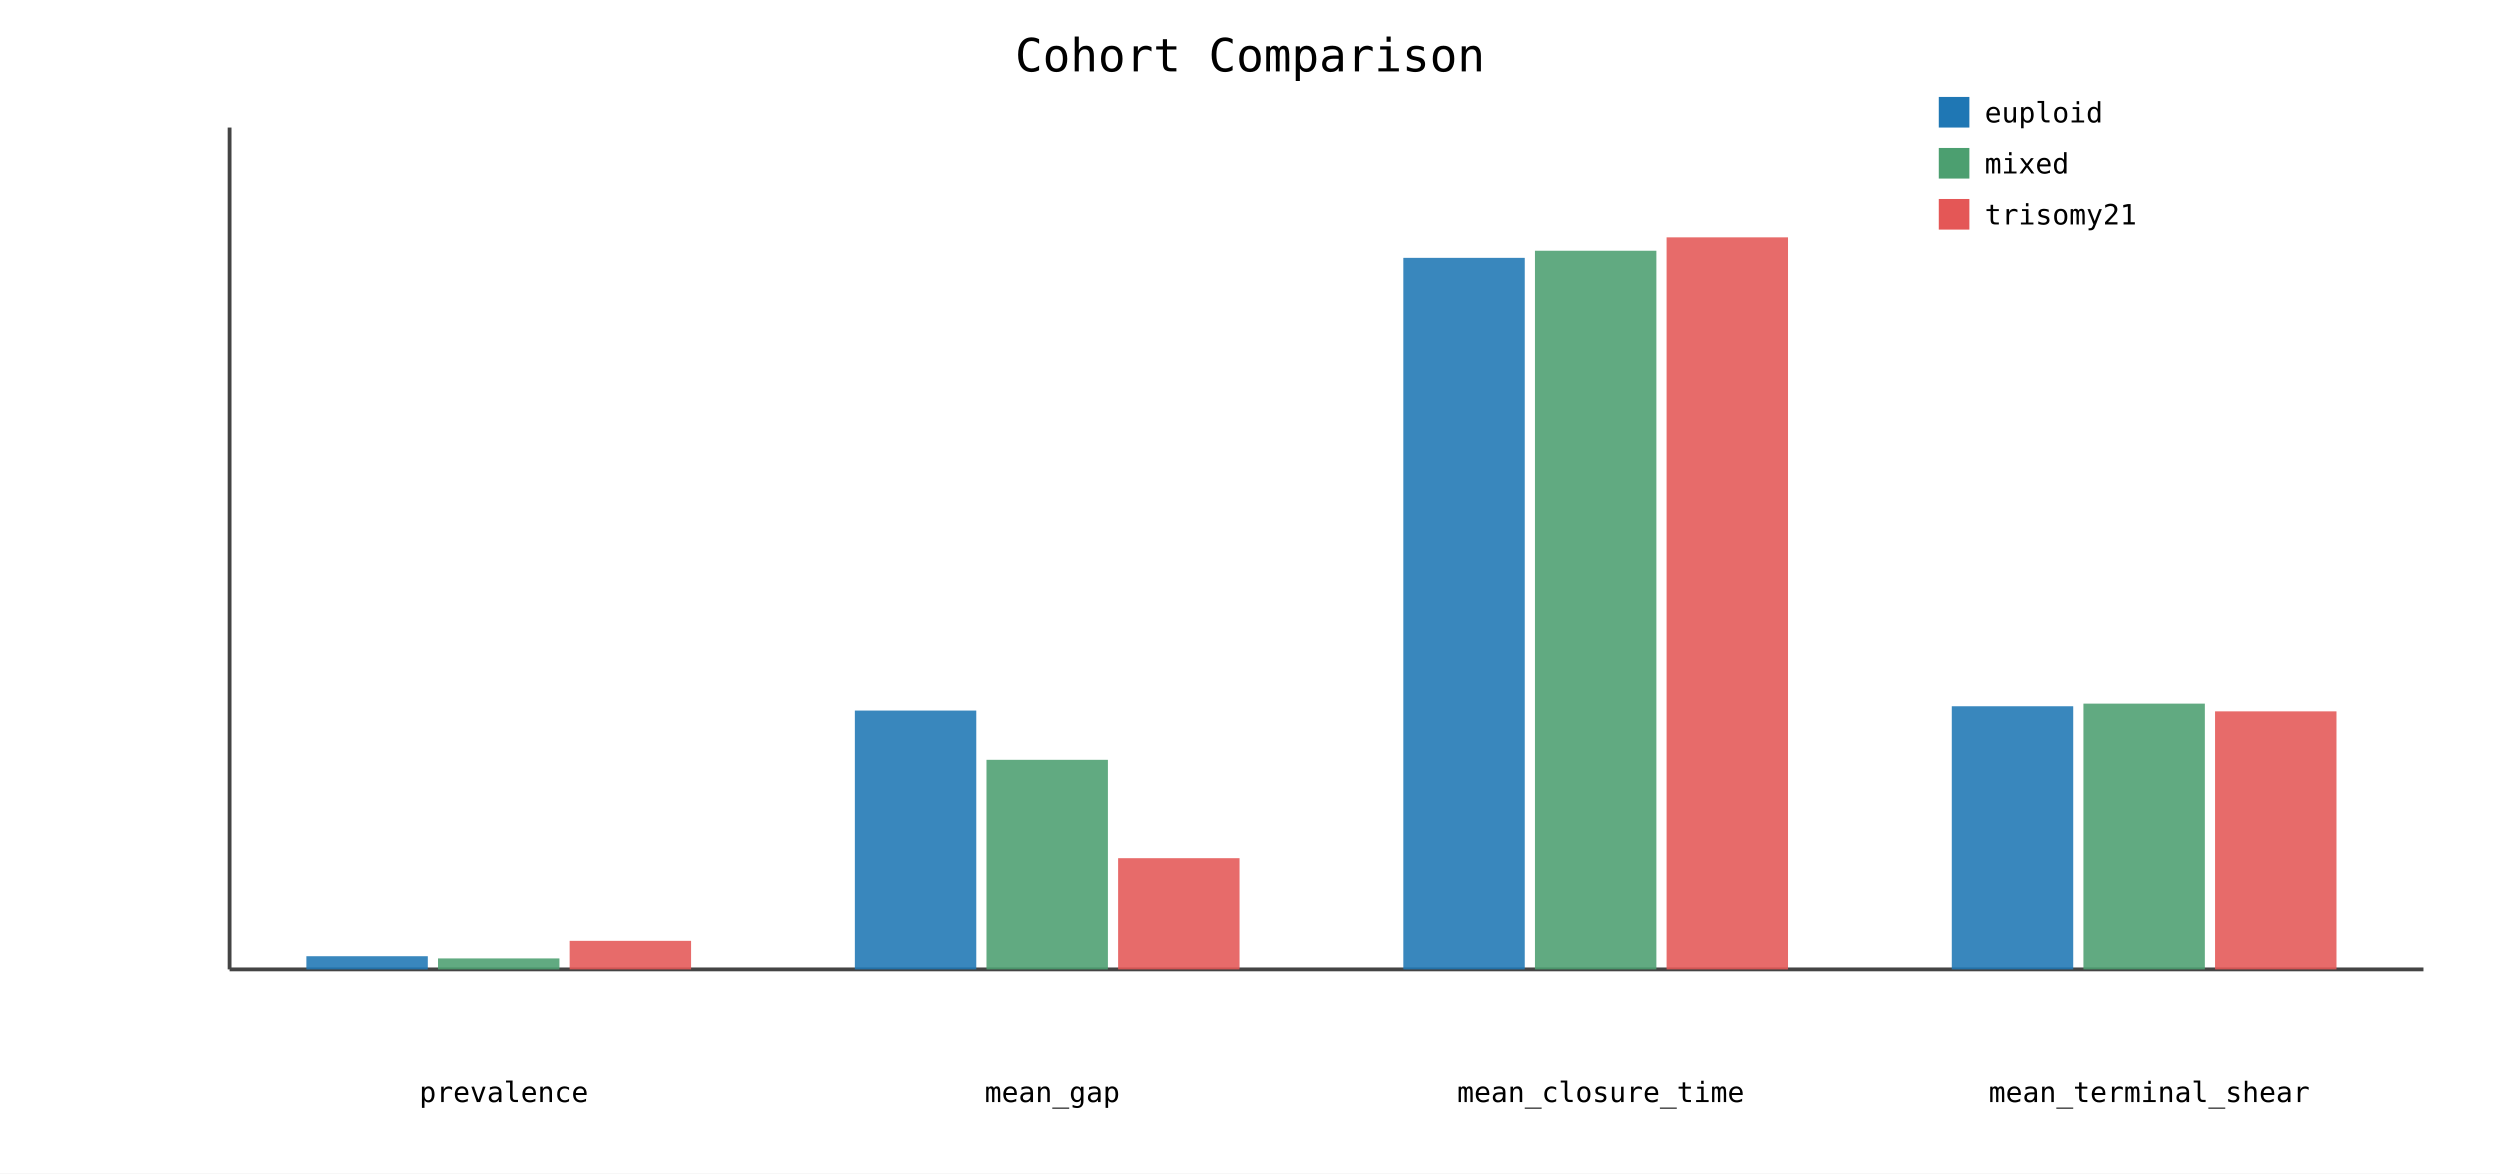
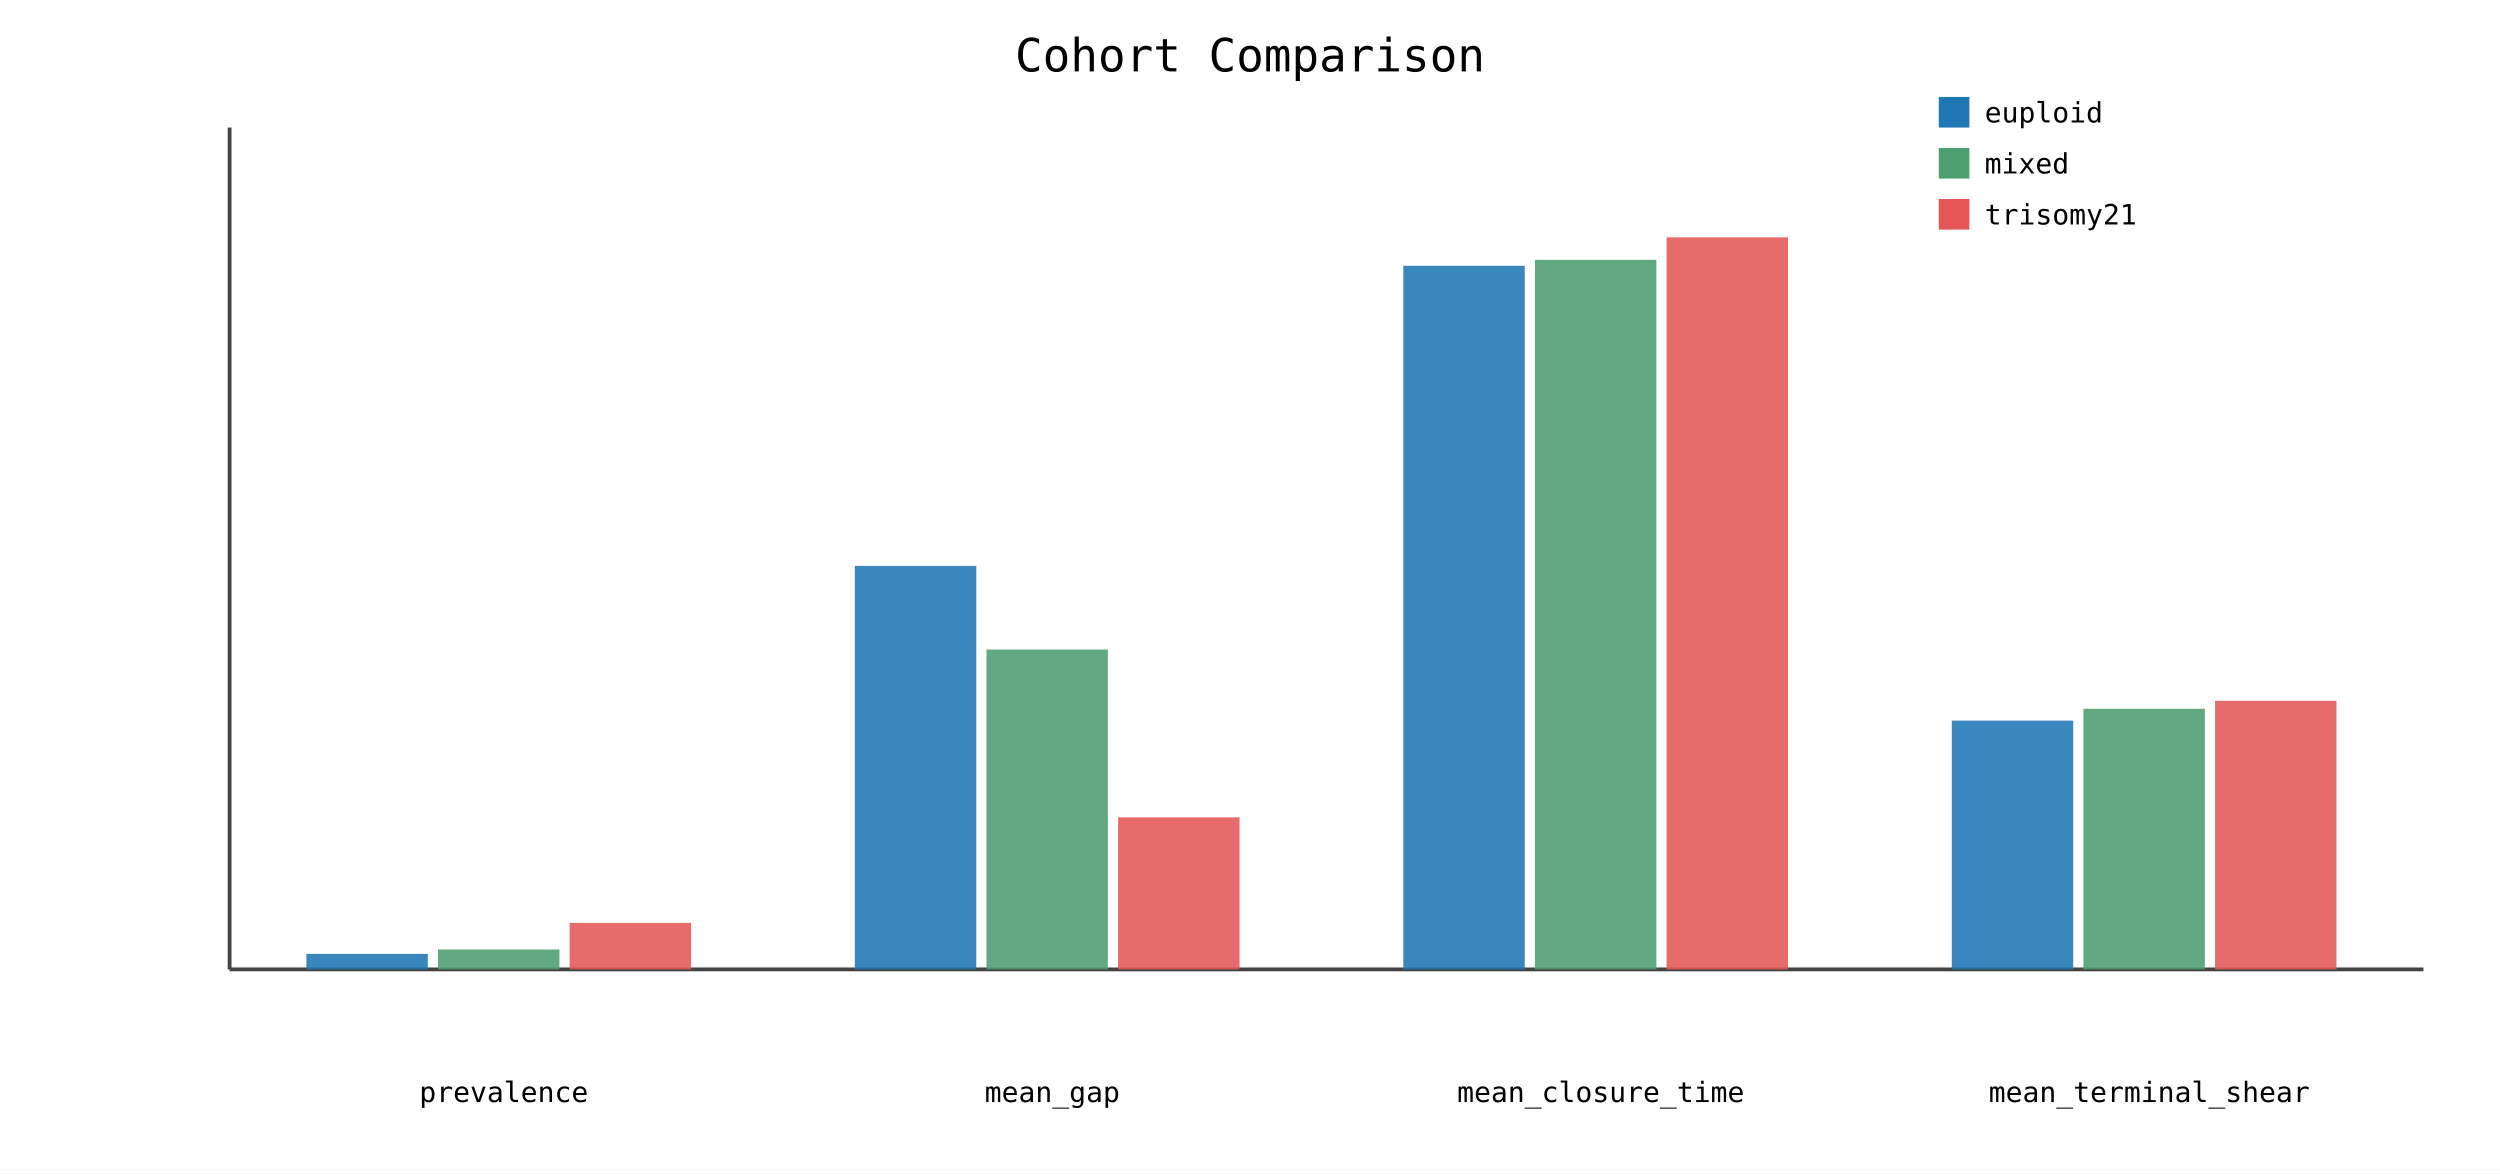
<svg xmlns="http://www.w3.org/2000/svg" width="980" height="460" viewBox="0 0 980 460">
  <rect x="0" y="0" width="980" height="460" fill="#ffffff" />
  <text x="490" y="28" text-anchor="middle" font-family="monospace" font-size="18">Cohort Comparison</text>
  <line x1="90.0" y1="380.0" x2="950.0" y2="380.0" stroke="#444" stroke-width="1.5" />
  <line x1="90.0" y1="50.0" x2="90.0" y2="380.0" stroke="#444" stroke-width="1.5" />
-   <rect x="120.1" y="374.84" width="47.6" height="5.16" fill="#1f77b4" opacity="0.88" />
-   <rect x="171.7" y="375.7" width="47.6" height="4.3" fill="#4c9f70" opacity="0.88" />
-   <rect x="223.3" y="368.81" width="47.6" height="11.19" fill="#e45756" opacity="0.88" />
+   <rect x="120.1" y="373.93" width="47.6" height="6.07" fill="#1f77b4" opacity="0.88" />
+   <rect x="171.7" y="372.19" width="47.6" height="7.81" fill="#4c9f70" opacity="0.88" />
+   <rect x="223.3" y="361.78" width="47.6" height="18.22" fill="#e45756" opacity="0.88" />
  <text x="197.5" y="432" text-anchor="middle" font-family="monospace" font-size="11">prevalence</text>
-   <rect x="335.1" y="278.54" width="47.6" height="101.46" fill="#1f77b4" opacity="0.88" />
-   <rect x="386.7" y="297.85" width="47.6" height="82.15" fill="#4c9f70" opacity="0.88" />
-   <rect x="438.3" y="336.41" width="47.6" height="43.59" fill="#e45756" opacity="0.88" />
+   <rect x="335.1" y="221.83" width="47.6" height="158.17" fill="#1f77b4" opacity="0.88" />
+   <rect x="386.7" y="254.62" width="47.6" height="125.38" fill="#4c9f70" opacity="0.88" />
+   <rect x="438.3" y="320.39" width="47.6" height="59.61" fill="#e45756" opacity="0.88" />
  <text x="412.5" y="432" text-anchor="middle" font-family="monospace" font-size="11">mean_gap</text>
-   <rect x="550.1" y="101.08" width="47.6" height="278.92" fill="#1f77b4" opacity="0.88" />
-   <rect x="601.7" y="98.29" width="47.6" height="281.71" fill="#4c9f70" opacity="0.88" />
+   <rect x="550.1" y="104.19" width="47.6" height="275.81" fill="#1f77b4" opacity="0.88" />
+   <rect x="601.7" y="101.85" width="47.6" height="278.15" fill="#4c9f70" opacity="0.88" />
  <rect x="653.3" y="93.04" width="47.6" height="286.96" fill="#e45756" opacity="0.88" />
  <text x="627.5" y="432" text-anchor="middle" font-family="monospace" font-size="11">mean_closure_time</text>
-   <rect x="765.1" y="276.85" width="47.6" height="103.15" fill="#1f77b4" opacity="0.88" />
-   <rect x="816.7" y="275.82" width="47.6" height="104.18" fill="#4c9f70" opacity="0.88" />
-   <rect x="868.3" y="278.85" width="47.6" height="101.15" fill="#e45756" opacity="0.88" />
+   <rect x="765.1" y="282.49" width="47.6" height="97.51" fill="#1f77b4" opacity="0.88" />
+   <rect x="816.7" y="277.85" width="47.6" height="102.15" fill="#4c9f70" opacity="0.88" />
+   <rect x="868.3" y="274.73" width="47.6" height="105.27" fill="#e45756" opacity="0.88" />
  <text x="842.5" y="432" text-anchor="middle" font-family="monospace" font-size="11">mean_terminal_shear</text>
  <rect x="760" y="38" width="12" height="12" fill="#1f77b4" />
  <text x="778" y="48" font-family="monospace" font-size="11">euploid</text>
  <rect x="760" y="58" width="12" height="12" fill="#4c9f70" />
  <text x="778" y="68" font-family="monospace" font-size="11">mixed</text>
  <rect x="760" y="78" width="12" height="12" fill="#e45756" />
  <text x="778" y="88" font-family="monospace" font-size="11">trisomy21</text>
</svg>
